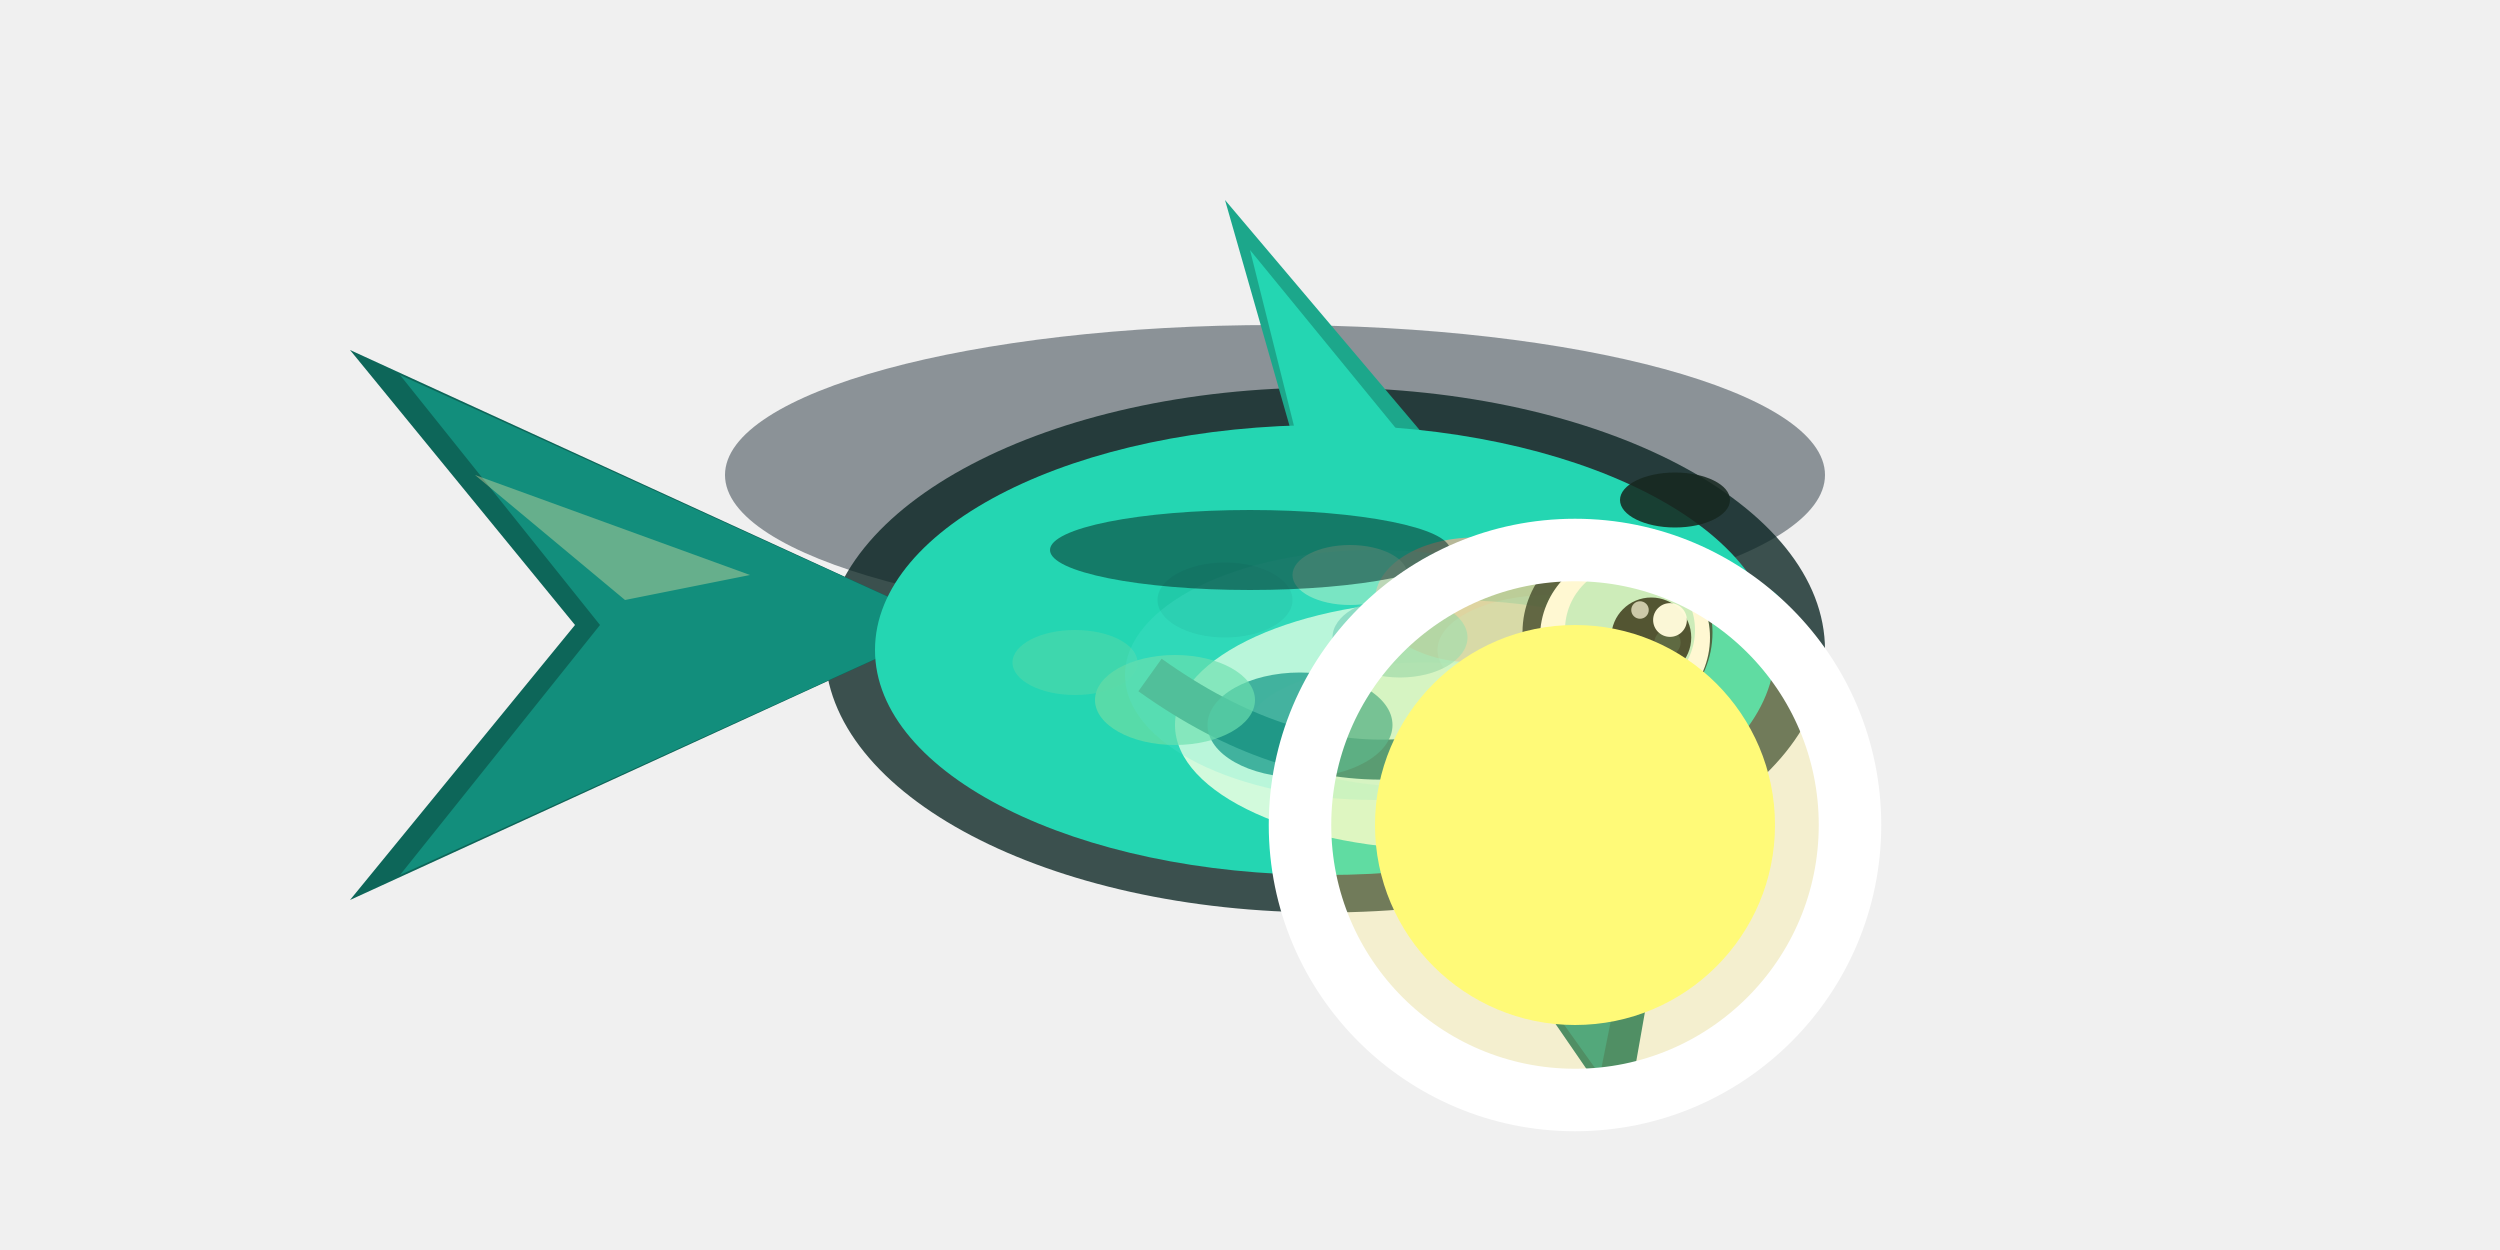
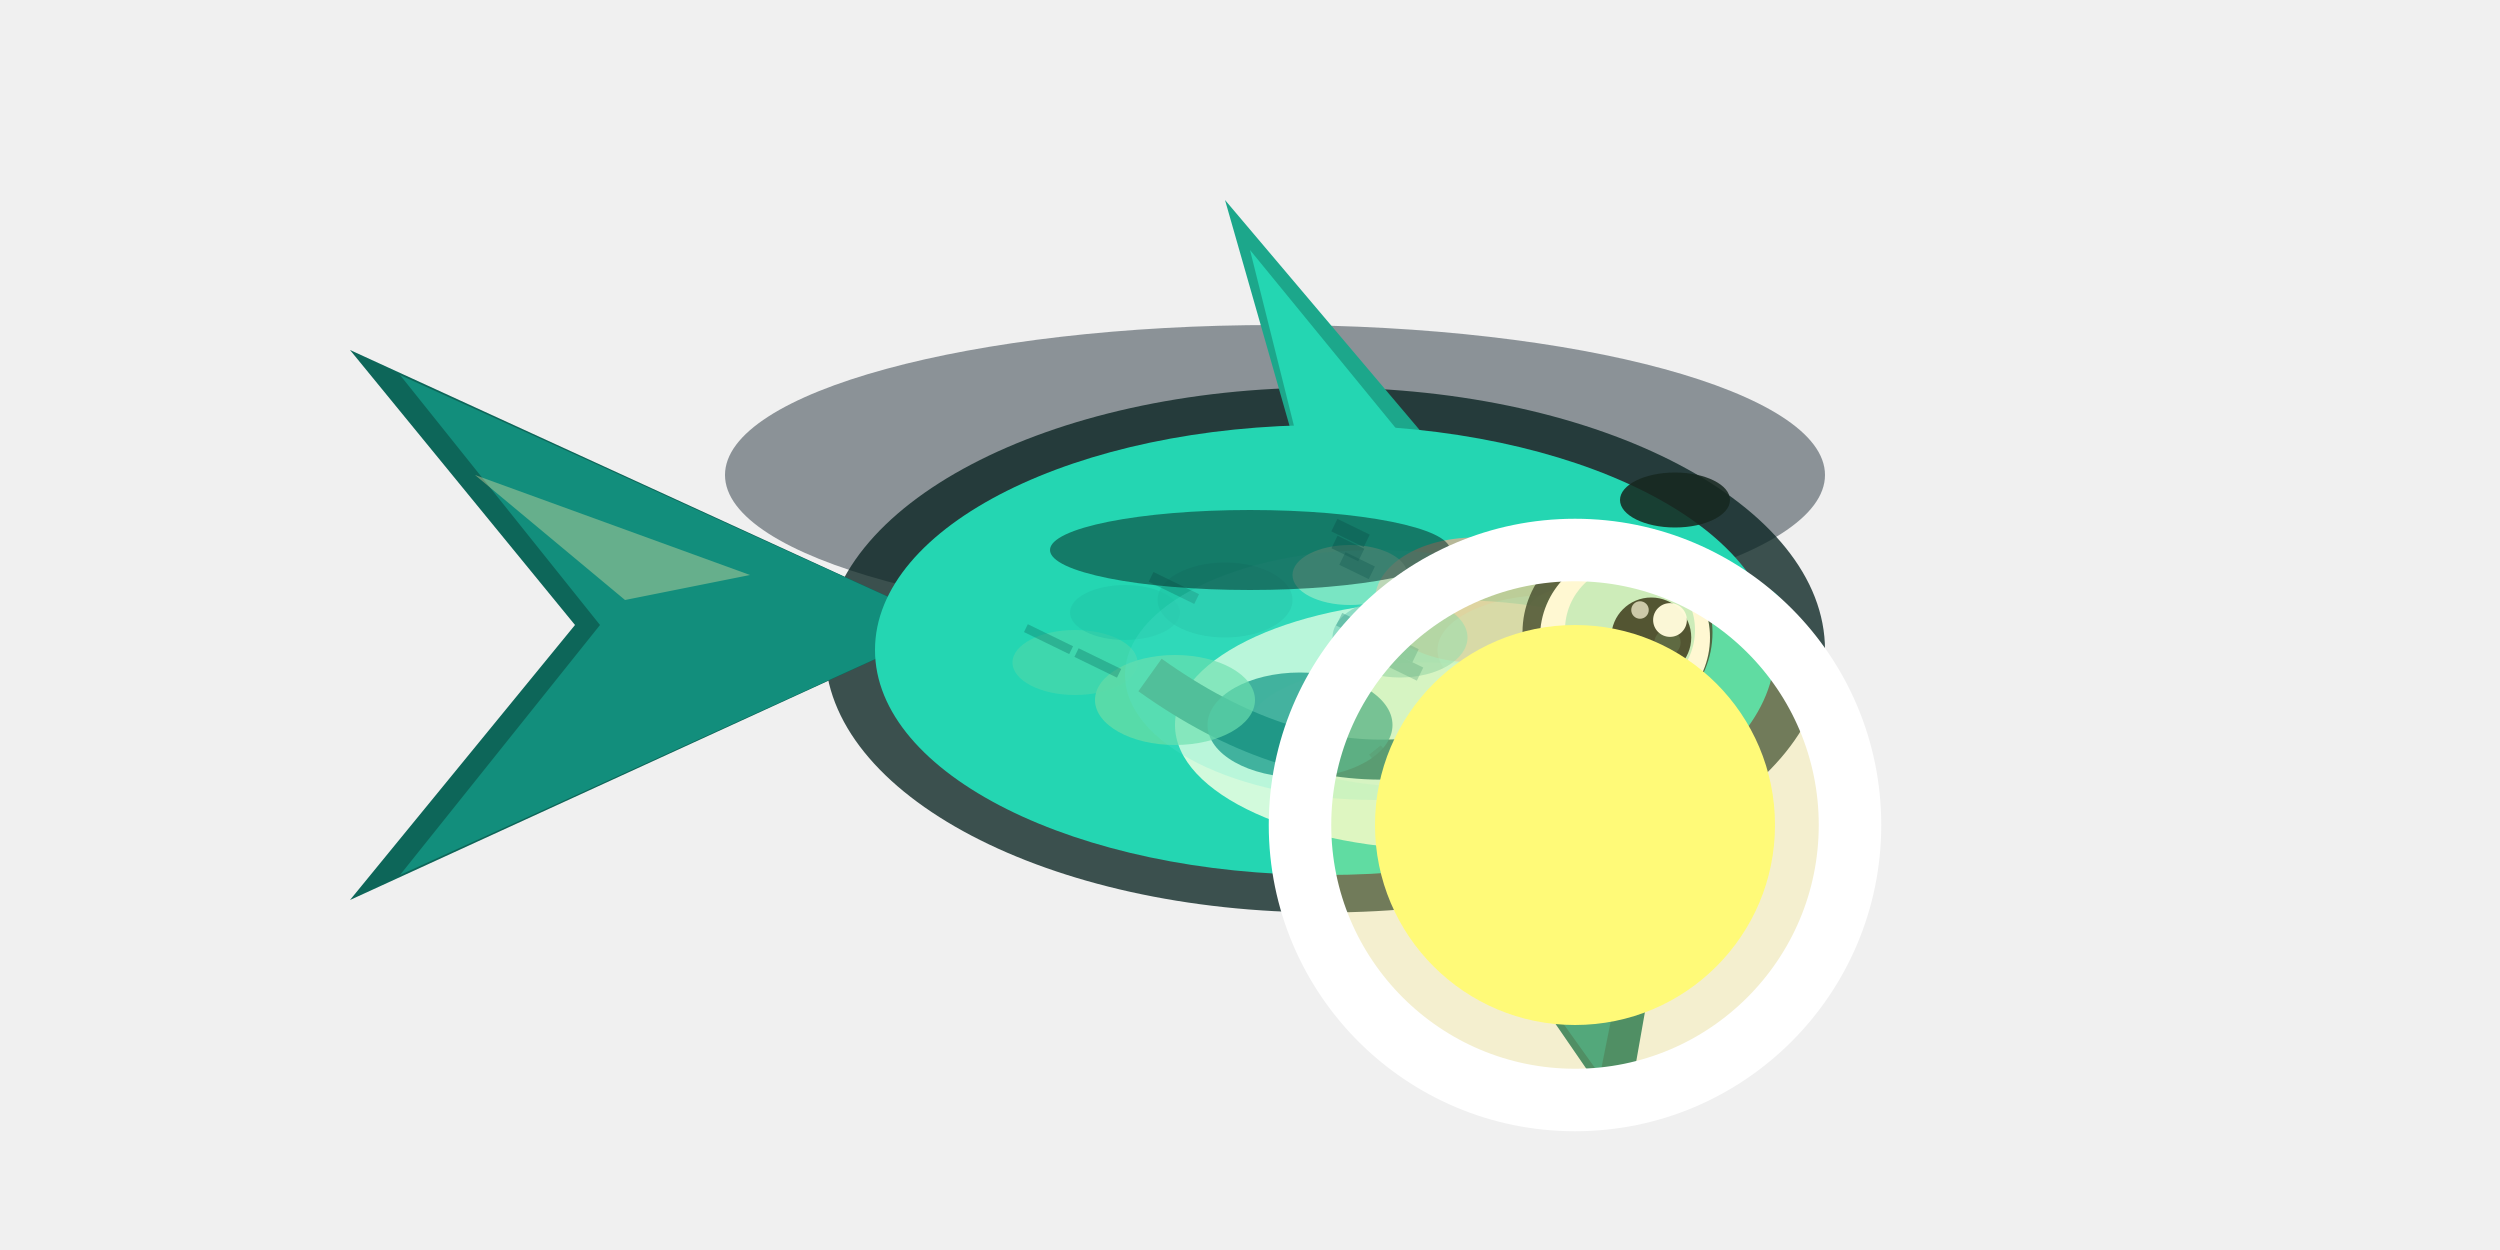
<svg xmlns="http://www.w3.org/2000/svg" viewBox="-80 -50 160 100" width="320" height="160">
  <ellipse cx="2" cy="-12" rx="44" ry="12" fill="rgba(8,24,36,0.431)" />
  <ellipse cx="6" cy="2" rx="40" ry="21" fill="rgba(10,36,34,0.784)" />
  <polygon points="-24,0 -72,-22 -54,0 -72,22" fill="#0d6659" />
  <polygon points="-24,0 -68,-20 -52,0 -68,20" fill="#128e7c" />
  <polygon points="-40,-4 -62,-12 -50,-2" fill="rgba(255,236,170,0.353)" />
  <polygon points="8,8 30,40 36,6" fill="#0e6b5d" />
  <polygon points="8,8 28,36 34,6" fill="#128e7c" />
  <polygon points="16,18 26,30 28,12" fill="rgba(255,236,180,0.314)" />
  <polygon points="6,-6 -2,-34 20,-8" fill="#1ca78b" />
  <polygon points="6,-6 0,-30 18,-8" fill="#24d6b2" />
  <ellipse cx="6" cy="2" rx="36" ry="18" fill="#24d6b2" />
  <ellipse cx="16" cy="8" rx="22" ry="10" fill="#d2fadc" />
  <ellipse cx="14" cy="8" rx="14" ry="5" fill="rgba(255,252,236,0.353)" />
  <ellipse cx="18" cy="-2" rx="8" ry="5" fill="rgba(255,168,140,0.667)" />
  <path d="M-8 4 C6 14, 18 12, 28 4" fill="none" stroke="#0d6357" stroke-width="3.2" />
  <ellipse cx="4" cy="8" rx="7.4" ry="4.2" fill="rgba(18,142,124,0.784)" />
  <ellipse cx="-6" cy="6" rx="6.4" ry="3.6" fill="rgba(113,222,165,0.667)" />
  <ellipse cx="12" cy="1" rx="5.4" ry="3.2" fill="rgba(124,201,177,0.627)" />
  <ellipse cx="22" cy="5" rx="5.2" ry="2.8" fill="rgba(228,251,226,0.549)" />
  <ellipse cx="-2" cy="-2" rx="5.4" ry="3" fill="rgba(31,192,162,0.549)" />
  <ellipse cx="-14" cy="3" rx="5" ry="2.6" fill="rgba(91,217,169,0.471)" />
  <ellipse cx="8" cy="-4" rx="4.6" ry="2.4" fill="rgba(255,248,210,0.431)" />
+   <ellipse cx="18" cy="9" rx="4.8" ry="2.4" fill="rgba(226,251,226,0.510)" />
+   <ellipse cx="-10" cy="-1" rx="4.4" ry="2.2" fill="rgba(32,196,165,0.471)" />
+   <ellipse cx="26" cy="-1" rx="3.8" ry="2" fill="rgba(255,236,180,0.392)" />
+   <line x1="-7.914" y1="-3.851" x2="-4.27" y2="-2.075" stroke="rgba(14,114,99,0.353)" stroke-width="0.868" fill="none" />
+   <line x1="25.29" y1="2.564" x2="29.095" y2="4.418" stroke="rgba(14,114,99,0.353)" stroke-width="1.421" fill="none" />
+   <line x1="10.127" y1="2.235" x2="13.603" y2="3.929" stroke="rgba(14,114,99,0.353)" stroke-width="1.169" fill="none" />
+   <line x1="7.131" y1="-0.462" x2="11.871" y2="1.848" stroke="rgba(14,114,99,0.353)" stroke-width="1.119" fill="none" />
+   <line x1="29.185" y1="-6.397" x2="32.661" y2="-4.703" stroke="rgba(14,114,99,0.353)" stroke-width="1.486" fill="none" />
+   <line x1="25.623" y1="11.162" x2="29.995" y2="13.291" stroke="rgba(14,114,99,0.353)" stroke-width="1.427" fill="none" />
+   <line x1="-13.879" y1="2.207" x2="-10.473" y2="3.867" stroke="rgba(14,114,99,0.353)" stroke-width="0.769" fill="none" />
+   <line x1="7.392" y1="-5.321" x2="9.744" y2="-4.175" stroke="rgba(14,114,99,0.353)" stroke-width="1.123" fill="none" />
+   <line x1="-17.928" y1="0.251" x2="-14.31" y2="2.014" stroke="rgba(14,114,99,0.353)" stroke-width="0.701" fill="none" />
+   <line x1="9.625" y1="0.696" x2="13.244" y2="2.459" stroke="rgba(14,114,99,0.353)" stroke-width="1.16" fill="none" />
+   <line x1="12.389" y1="10.832" x2="16.958" y2="13.058" stroke="rgba(14,114,99,0.353)" stroke-width="1.206" fill="none" />
+   <line x1="6.758" y1="-6.642" x2="8.902" y2="-5.598" stroke="rgba(14,114,99,0.353)" stroke-width="1.113" fill="none" />
+   <line x1="28.368" y1="-2.203" x2="30.797" y2="-1.02" stroke="rgba(14,114,99,0.353)" stroke-width="1.473" fill="none" />
+   <line x1="6.749" y1="-7.991" x2="9.338" y2="-6.73" stroke="rgba(14,114,99,0.353)" stroke-width="1.112" fill="none" />
+   <line x1="10" y1="10" x2="26" y2="30" stroke="rgba(13,99,87,0.549)" stroke-width="1.2" fill="none" />
+   <line x1="14" y1="8" x2="30" y2="26" stroke="rgba(255,236,180,0.353)" stroke-width="1" fill="none" />
+   <ellipse cx="24" cy="6" rx="3.2" ry="5" fill="rgba(26,154,128,0.588)" />
  <ellipse cx="10" cy="4" rx="20" ry="10" fill="rgba(90,230,214,0.204)" />
  <ellipse cx="24" cy="2" rx="9" ry="4.4" fill="rgba(160,255,240,0.165)" />
  <ellipse cx="0" cy="-6" rx="16" ry="3.2" fill="rgba(8,48,44,0.549)" />
  <circle cx="29.4" cy="0.6" r="7.6" fill="rgba(12,28,26,0.863)" />
  <circle cx="30" cy="1" r="6.8" fill="#fffcf4" />
  <circle cx="30.4" cy="0.4" r="5.2" fill="#baecd2" />
  <circle cx="32.1" cy="1" r="3.2" fill="#121c18" />
  <circle cx="33.4" cy="1.4" r="1.05" fill="rgba(40,64,52,0.784)" />
  <circle cx="33.6" cy="-0.4" r="1.35" fill="rgba(255,255,255,0.980)" />
  <circle cx="31.2" cy="-1.2" r="0.7" fill="rgba(255,255,255,0.706)" />
  <ellipse cx="34" cy="-10" rx="4.4" ry="2.2" fill="rgba(22,40,32,0.863)" />
  <ellipse cx="39" cy="-2" rx="3.4" ry="1.3" fill="rgba(18,110,96,0.745)" />
  <circle cx="26" cy="16" r="16" fill="#ffff78" />
  <circle cx="26" cy="16" r="24" fill="rgba(255,236,120,0.275)" />
  <circle cx="26" cy="16" r="22" fill="none" stroke="#ffffff" stroke-width="5" />
</svg>
